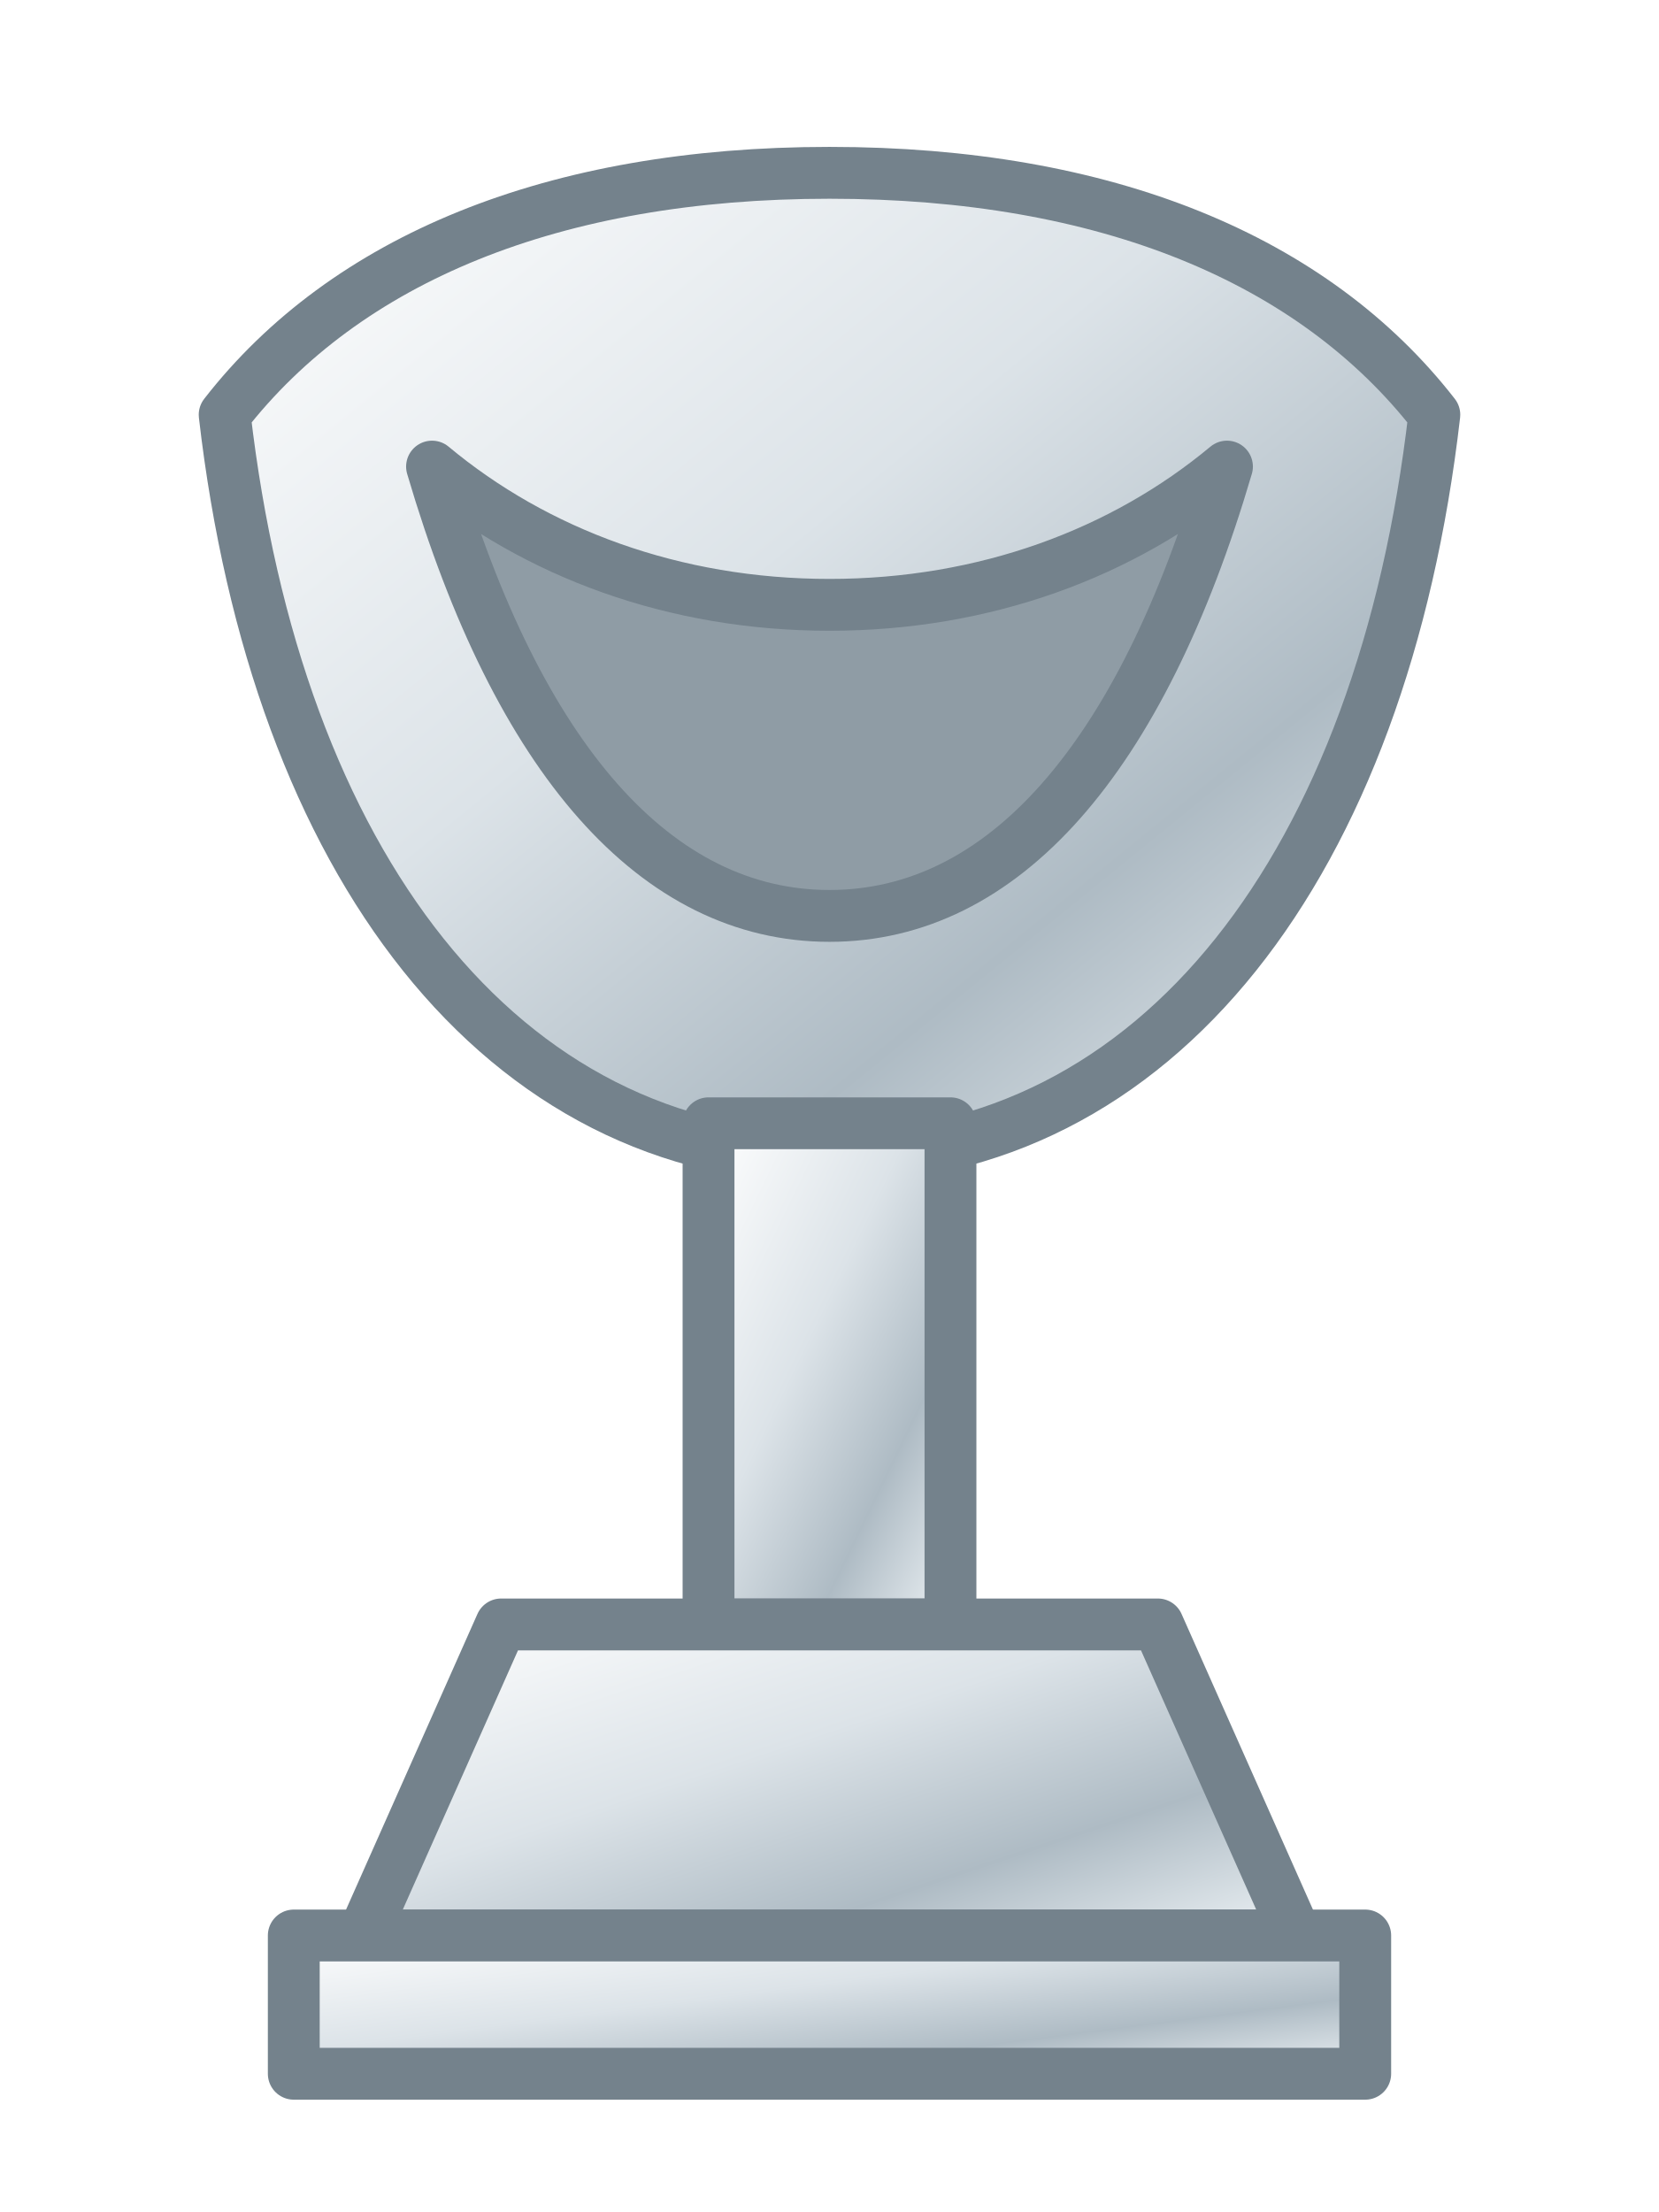
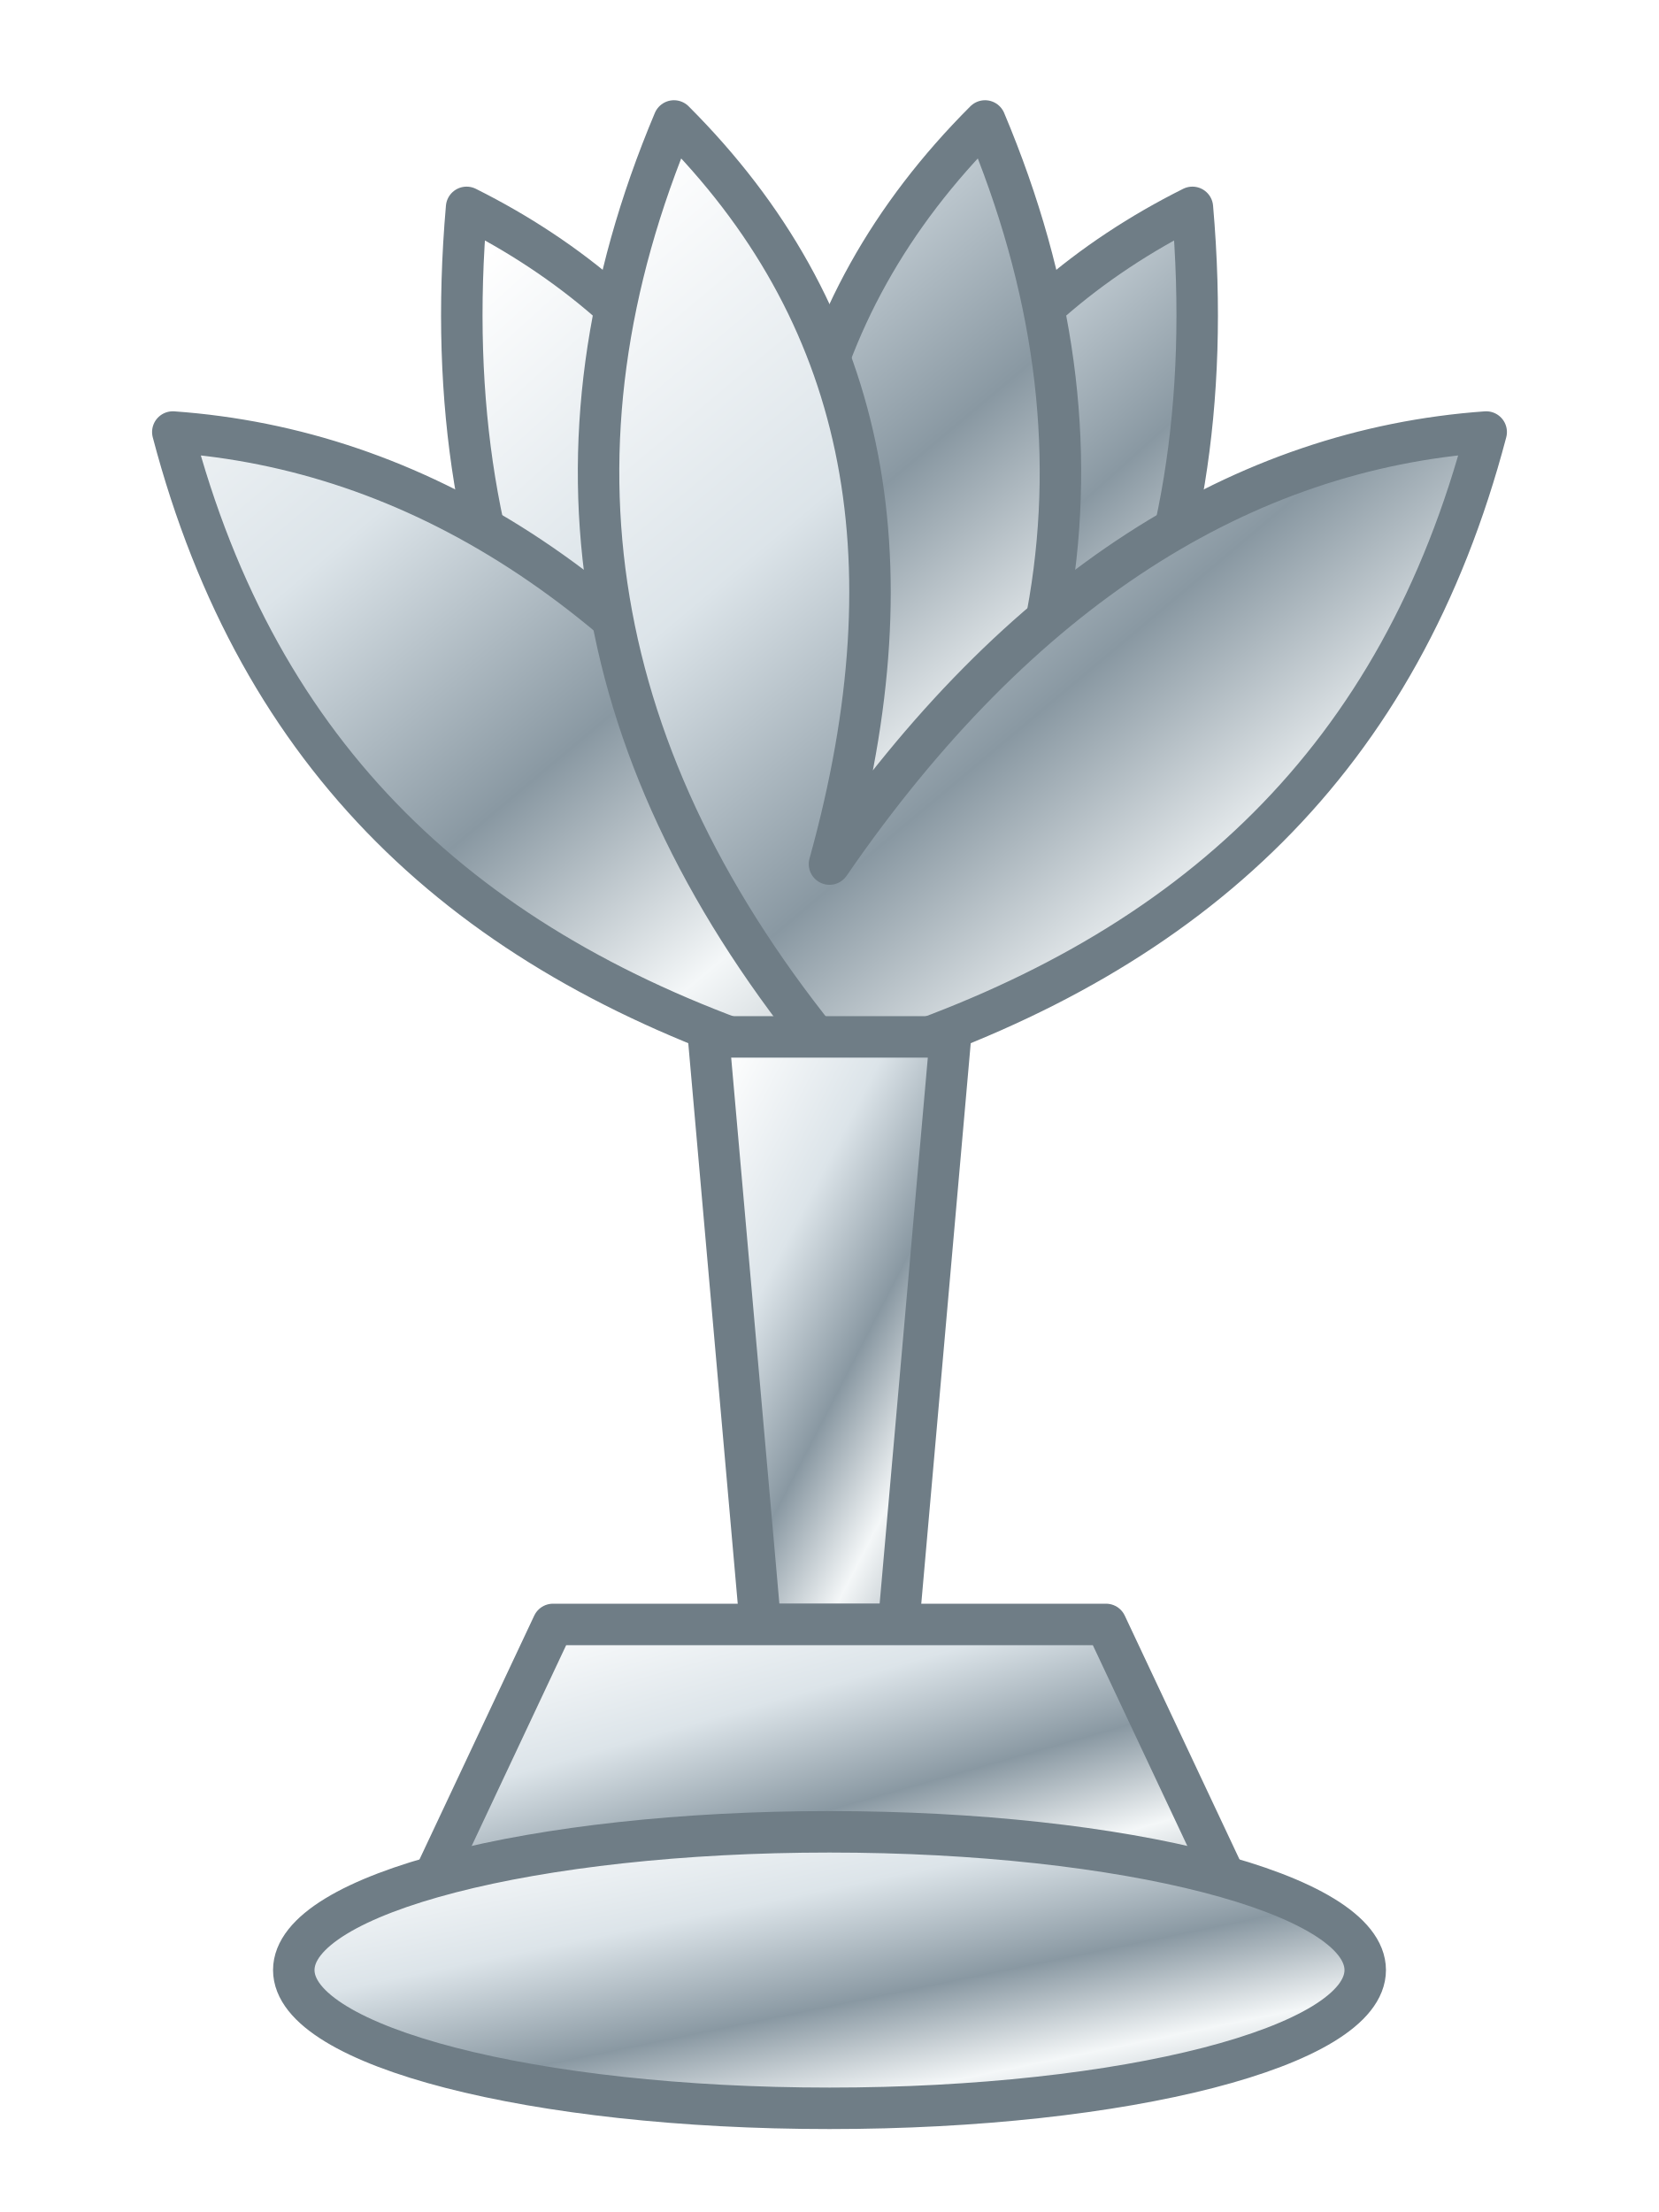
<svg xmlns="http://www.w3.org/2000/svg" viewBox="0 0 96 128">
  <defs>
-     <linearGradient id="silver" x1="0" y1="0" x2="1" y2="1">
-       <stop offset="0" stop-color="#ffffff" />
-       <stop offset=".42" stop-color="#dce3e8" />
-       <stop offset=".72" stop-color="#aebbc4" />
-       <stop offset="1" stop-color="#eef3f6" />
+     <linearGradient id="silver" x1=".1" y1="0" x2=".9" y2="1">
+       <stop offset="0" stop-color="#fff" />
+       <stop offset=".32" stop-color="#dce4e9" />
+       <stop offset=".58" stop-color="#8998a2" />
+       <stop offset=".8" stop-color="#f4f7f8" />
+       <stop offset="1" stop-color="#a7b2b9" />
    </linearGradient>
  </defs>
-   <g fill="url(#silver)" stroke="#74828c" stroke-width="3" stroke-linejoin="round">
-     <path d="M13 24c7-9 19-14 35-14s28 5 35 14c-3 26-16 43-35 43S16 50 13 24z" />
-     <path d="M25 27c6 5 14 8 23 8s17-3 23-8c-5 17-13 26-23 26s-18-9-23-26z" fill="#8f9ca5" />
-     <path d="M41 65h14v29H41z" />
-     <path d="M29 94h38l8 18H21z" />
-     <path d="M17 112h62v8H17z" />
+   <g fill="url(#silver)" stroke="#6f7d86" stroke-width="2.4" stroke-linejoin="round">
+     <path d="M48 60C34 50 25 35 27 12c12 6 20 17 21 34 1-17 9-28 21-34 2 23-7 38-21 48z" />
+     <path d="M45 61C27 55 15 44 10 25c14 1 27 9 38 25-5-18-2-32 9-43 8 19 5 37-9 54z" />
+     <path d="M51 61c18-6 30-17 35-36-14 1-27 9-38 25 5-18 2-32-9-43-8 19-5 37 9 54z" />
+     <path d="M41 60h14l-3 34h-8z" />
+     <path d="M32 94h32l8 17H24z" />
+     <ellipse cx="48" cy="114" rx="31" ry="8" />
  </g>
</svg>
